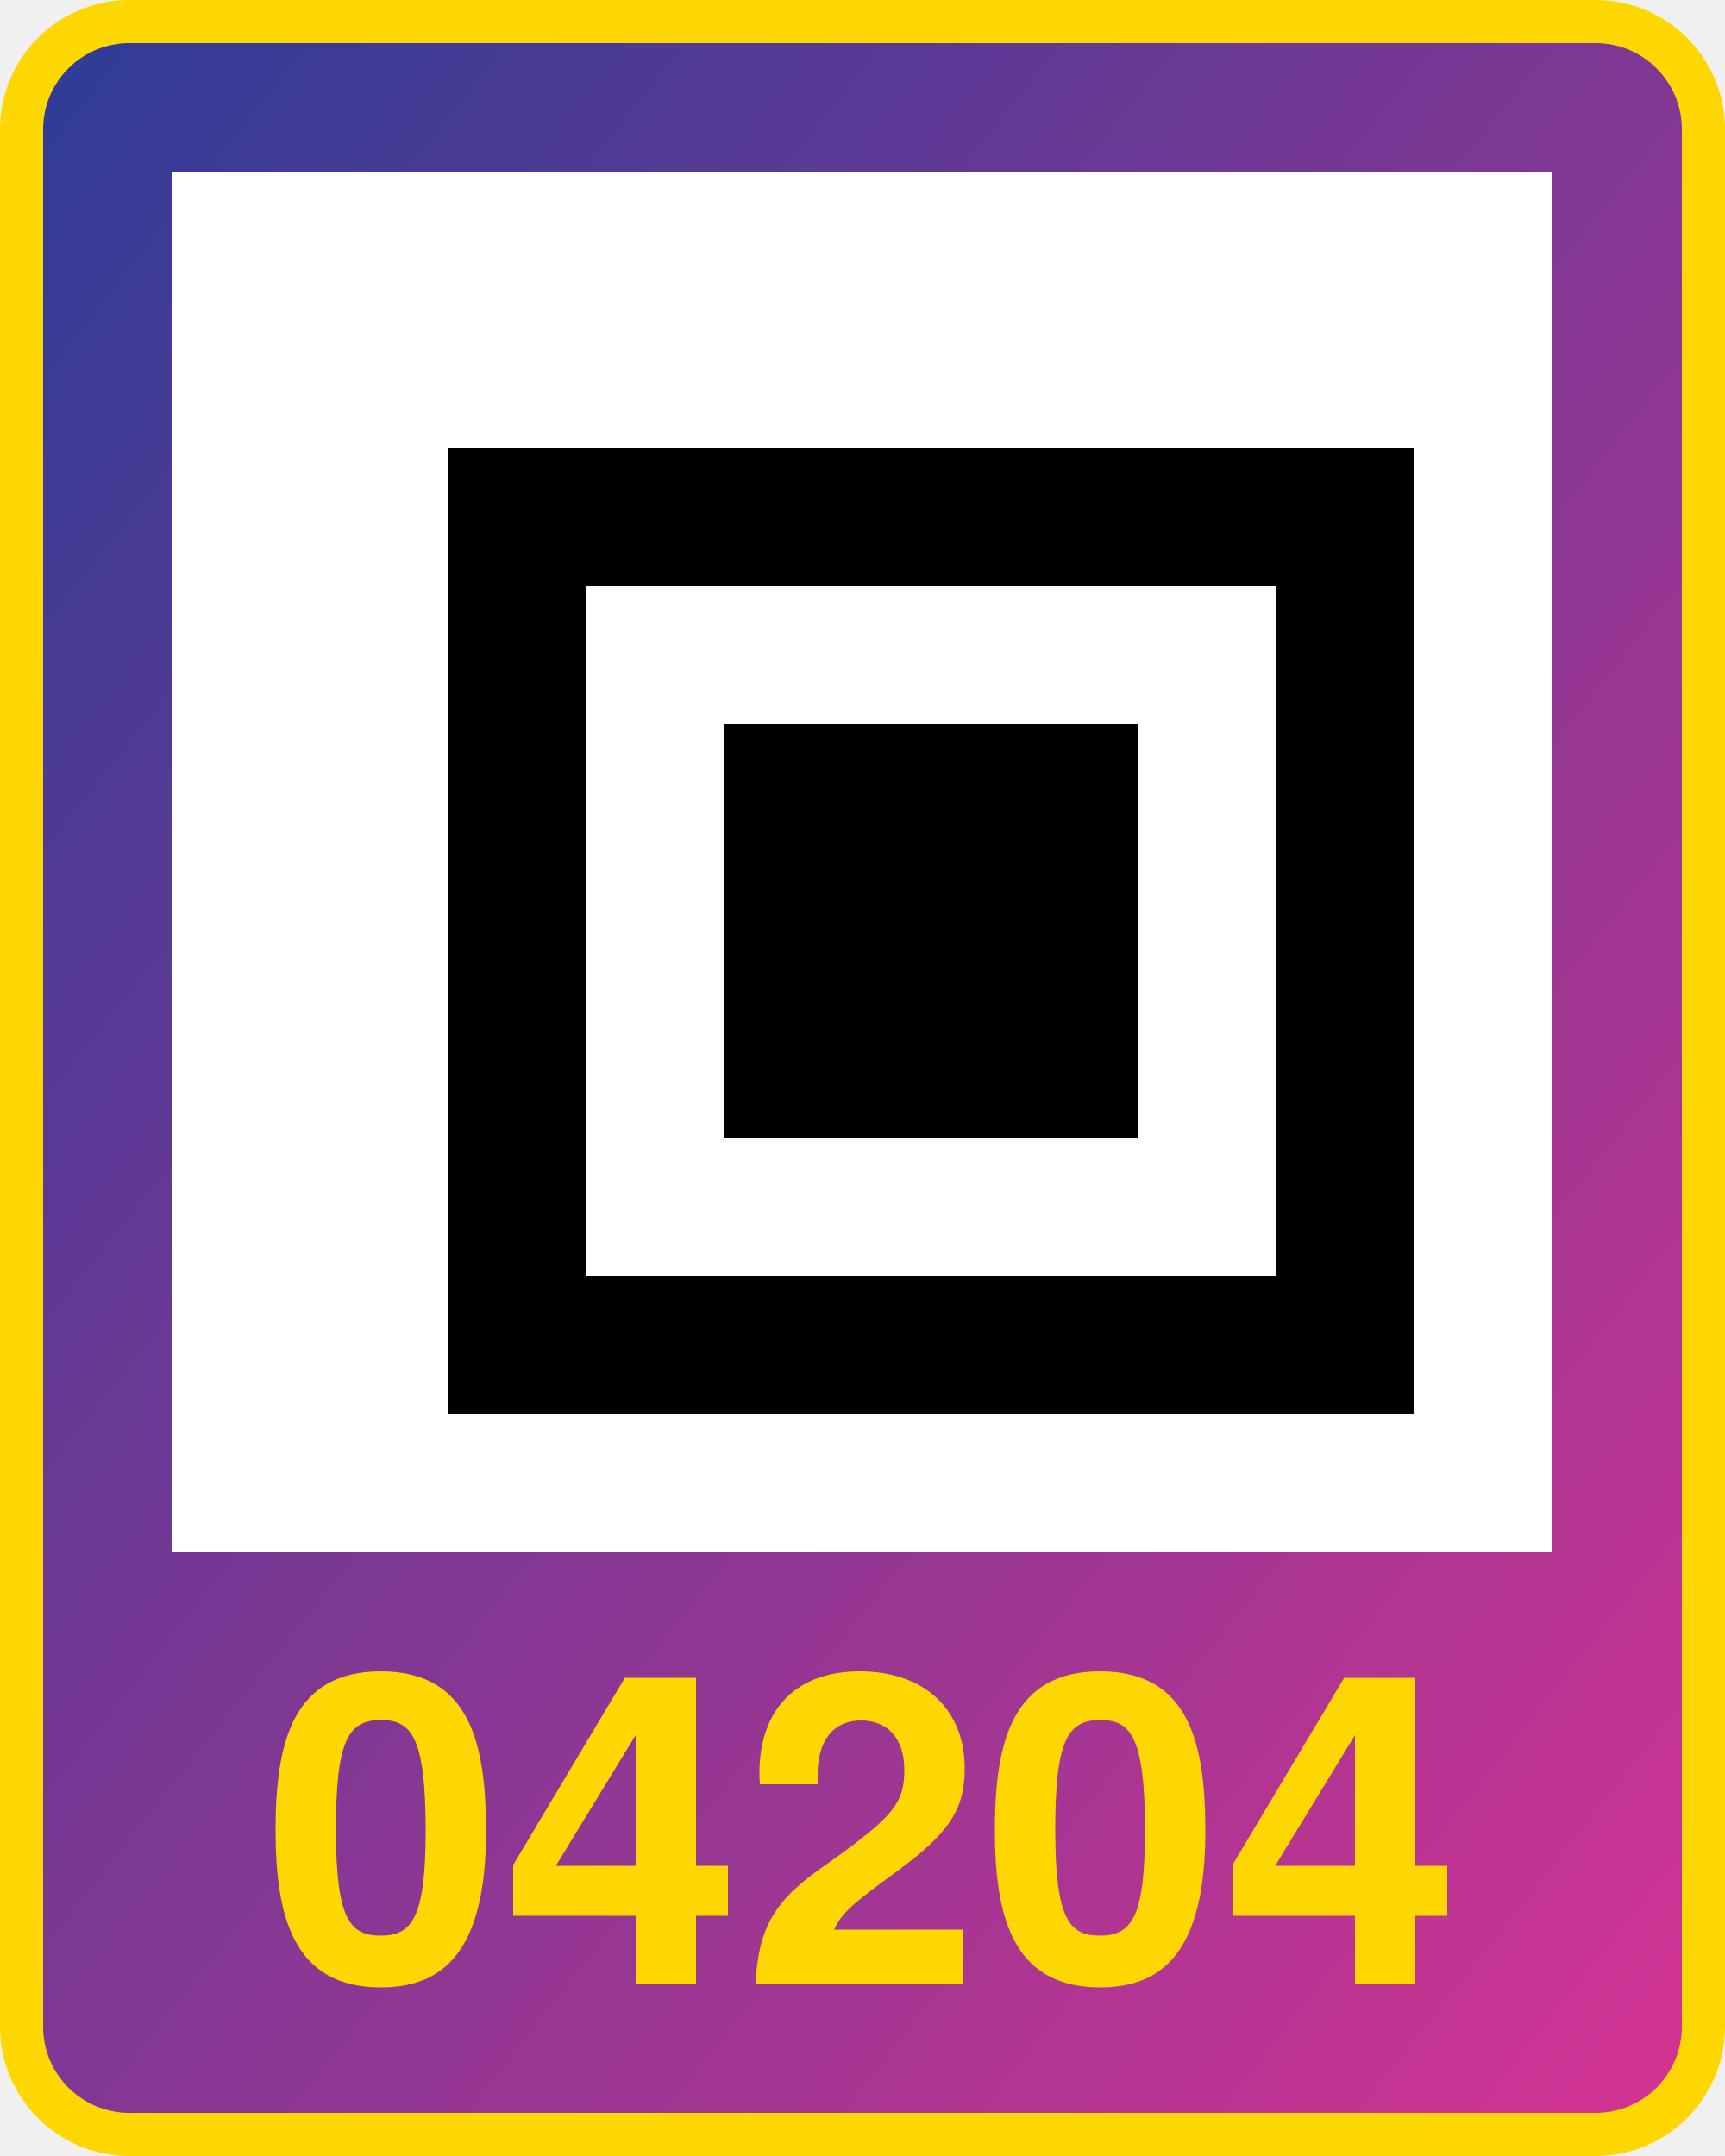
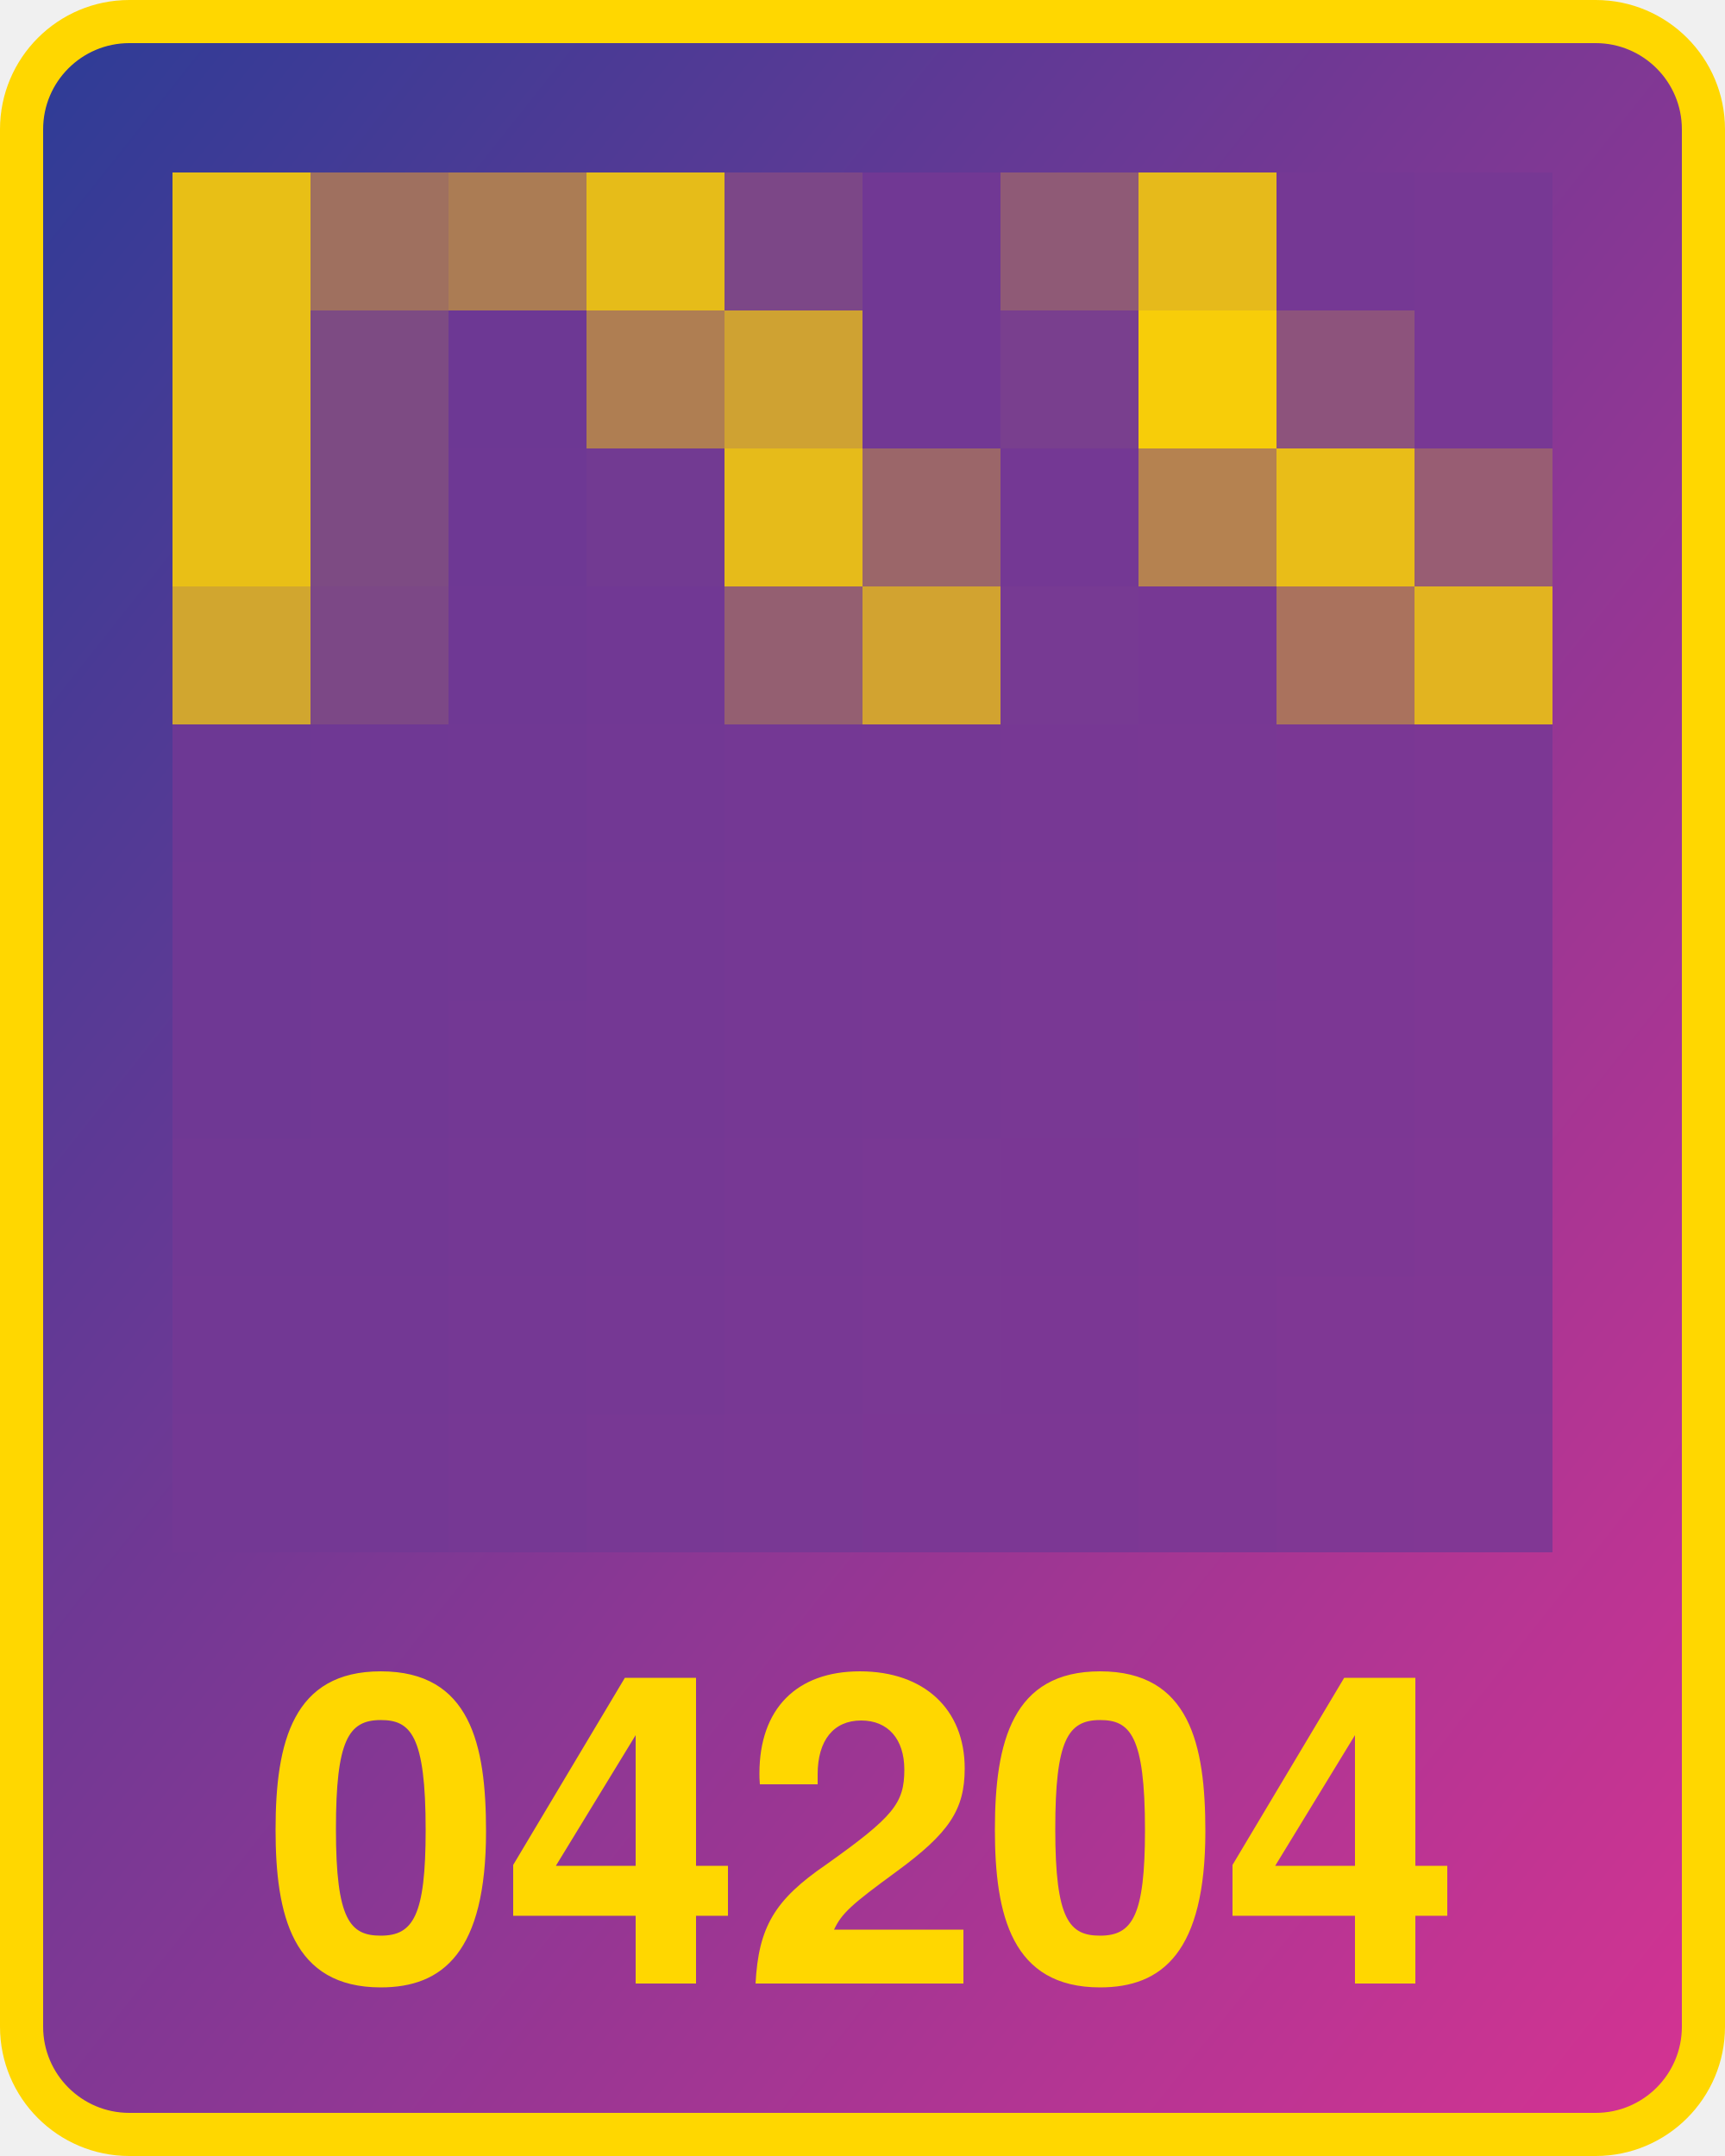
<svg xmlns="http://www.w3.org/2000/svg" width="800" height="1000">
  <defs>
    <linearGradient id="g" x1="0" x2="1" y1="0" y2="1">
      <stop offset="0%" stop-color="#2d3c96" />
      <stop offset="100%" stop-color="#d53392" />
    </linearGradient>
  </defs>
  <rect x="10" y="10" width="780" height="980" fill="url(#g)" rx="50" ry="50" stroke="gold" stroke-width="20" />
  <text x="400" y="920" width="780" text-anchor="middle" style="font:bold 200px 'Helvetica Neue';fill:gold">04204</text>
  <g transform="translate(80 80) scale(64)">
-     <rect x="0" y="0" width="1" height="1" fill="#ffffff" />
-     <rect x="0" y="1" width="1" height="1" fill="#ffffff" />
-     <rect x="0" y="2" width="1" height="1" fill="#ffffff" />
-     <rect x="0" y="3" width="1" height="1" fill="#ffffff" />
-     <rect x="0" y="4" width="1" height="1" fill="#ffffff" />
-     <rect x="0" y="5" width="1" height="1" fill="#ffffff" />
-     <rect x="0" y="6" width="1" height="1" fill="#ffffff" />
-     <rect x="0" y="7" width="1" height="1" fill="#ffffff" />
-     <rect x="0" y="8" width="1" height="1" fill="#ffffff" />
-     <rect x="0" y="9" width="1" height="1" fill="#ffffff" />
-     <rect x="1" y="0" width="1" height="1" fill="#ffffff" />
-     <rect x="1" y="1" width="1" height="1" fill="#ffffff" />
-     <rect x="1" y="2" width="1" height="1" fill="#ffffff" />
-     <rect x="1" y="3" width="1" height="1" fill="#ffffff" />
-     <rect x="1" y="4" width="1" height="1" fill="#ffffff" />
-     <rect x="1" y="5" width="1" height="1" fill="#ffffff" />
-     <rect x="1" y="6" width="1" height="1" fill="#ffffff" />
-     <rect x="1" y="7" width="1" height="1" fill="#ffffff" />
-     <rect x="1" y="8" width="1" height="1" fill="#ffffff" />
-     <rect x="1" y="9" width="1" height="1" fill="#ffffff" />
-     <rect x="2" y="0" width="1" height="1" fill="#ffffff" />
-     <rect x="2" y="1" width="1" height="1" fill="#ffffff" />
-     <rect x="2" y="2" width="1" height="1" fill="#000000" />
-     <rect x="2" y="3" width="1" height="1" fill="#000000" />
-     <rect x="2" y="4" width="1" height="1" fill="#000000" />
-     <rect x="2" y="5" width="1" height="1" fill="#000000" />
-     <rect x="2" y="6" width="1" height="1" fill="#000000" />
-     <rect x="2" y="7" width="1" height="1" fill="#000000" />
-     <rect x="2" y="8" width="1" height="1" fill="#000000" />
-     <rect x="2" y="9" width="1" height="1" fill="#ffffff" />
-     <rect x="3" y="0" width="1" height="1" fill="#ffffff" />
-     <rect x="3" y="1" width="1" height="1" fill="#ffffff" />
-     <rect x="3" y="2" width="1" height="1" fill="#000000" />
-     <rect x="3" y="3" width="1" height="1" fill="#ffffff" />
-     <rect x="3" y="4" width="1" height="1" fill="#ffffff" />
-     <rect x="3" y="5" width="1" height="1" fill="#ffffff" />
-     <rect x="3" y="6" width="1" height="1" fill="#ffffff" />
-     <rect x="3" y="7" width="1" height="1" fill="#ffffff" />
-     <rect x="3" y="8" width="1" height="1" fill="#000000" />
-     <rect x="3" y="9" width="1" height="1" fill="#ffffff" />
-     <rect x="4" y="0" width="1" height="1" fill="#ffffff" />
-     <rect x="4" y="1" width="1" height="1" fill="#ffffff" />
-     <rect x="4" y="2" width="1" height="1" fill="#000000" />
-     <rect x="4" y="3" width="1" height="1" fill="#ffffff" />
-     <rect x="4" y="4" width="1" height="1" fill="#000000" />
-     <rect x="4" y="5" width="1" height="1" fill="#000000" />
-     <rect x="4" y="6" width="1" height="1" fill="#000000" />
-     <rect x="4" y="7" width="1" height="1" fill="#ffffff" />
-     <rect x="4" y="8" width="1" height="1" fill="#000000" />
-     <rect x="4" y="9" width="1" height="1" fill="#ffffff" />
-     <rect x="5" y="0" width="1" height="1" fill="#ffffff" />
-     <rect x="5" y="1" width="1" height="1" fill="#ffffff" />
-     <rect x="5" y="2" width="1" height="1" fill="#000000" />
-     <rect x="5" y="3" width="1" height="1" fill="#ffffff" />
-     <rect x="5" y="4" width="1" height="1" fill="#000000" />
-     <rect x="5" y="5" width="1" height="1" fill="#000000" />
-     <rect x="5" y="6" width="1" height="1" fill="#000000" />
-     <rect x="5" y="7" width="1" height="1" fill="#ffffff" />
-     <rect x="5" y="8" width="1" height="1" fill="#000000" />
-     <rect x="5" y="9" width="1" height="1" fill="#ffffff" />
-     <rect x="6" y="0" width="1" height="1" fill="#ffffff" />
-     <rect x="6" y="1" width="1" height="1" fill="#ffffff" />
-     <rect x="6" y="2" width="1" height="1" fill="#000000" />
-     <rect x="6" y="3" width="1" height="1" fill="#ffffff" />
-     <rect x="6" y="4" width="1" height="1" fill="#000000" />
-     <rect x="6" y="5" width="1" height="1" fill="#000000" />
-     <rect x="6" y="6" width="1" height="1" fill="#000000" />
-     <rect x="6" y="7" width="1" height="1" fill="#ffffff" />
-     <rect x="6" y="8" width="1" height="1" fill="#000000" />
-     <rect x="6" y="9" width="1" height="1" fill="#ffffff" />
-     <rect x="7" y="0" width="1" height="1" fill="#ffffff" />
-     <rect x="7" y="1" width="1" height="1" fill="#ffffff" />
-     <rect x="7" y="2" width="1" height="1" fill="#000000" />
-     <rect x="7" y="3" width="1" height="1" fill="#ffffff" />
-     <rect x="7" y="4" width="1" height="1" fill="#ffffff" />
-     <rect x="7" y="5" width="1" height="1" fill="#ffffff" />
-     <rect x="7" y="6" width="1" height="1" fill="#ffffff" />
-     <rect x="7" y="7" width="1" height="1" fill="#ffffff" />
-     <rect x="7" y="8" width="1" height="1" fill="#000000" />
-     <rect x="7" y="9" width="1" height="1" fill="#ffffff" />
-     <rect x="8" y="0" width="1" height="1" fill="#ffffff" />
-     <rect x="8" y="1" width="1" height="1" fill="#ffffff" />
-     <rect x="8" y="2" width="1" height="1" fill="#000000" />
-     <rect x="8" y="3" width="1" height="1" fill="#000000" />
-     <rect x="8" y="4" width="1" height="1" fill="#000000" />
-     <rect x="8" y="5" width="1" height="1" fill="#000000" />
-     <rect x="8" y="6" width="1" height="1" fill="#000000" />
-     <rect x="8" y="7" width="1" height="1" fill="#000000" />
-     <rect x="8" y="8" width="1" height="1" fill="#000000" />
-     <rect x="8" y="9" width="1" height="1" fill="#ffffff" />
-     <rect x="9" y="0" width="1" height="1" fill="#ffffff" />
-     <rect x="9" y="1" width="1" height="1" fill="#ffffff" />
-     <rect x="9" y="2" width="1" height="1" fill="#ffffff" />
-     <rect x="9" y="3" width="1" height="1" fill="#ffffff" />
-     <rect x="9" y="4" width="1" height="1" fill="#ffffff" />
-     <rect x="9" y="5" width="1" height="1" fill="#ffffff" />
-     <rect x="9" y="6" width="1" height="1" fill="#ffffff" />
-     <rect x="9" y="7" width="1" height="1" fill="#ffffff" />
-     <rect x="9" y="8" width="1" height="1" fill="#ffffff" />
-     <rect x="9" y="9" width="1" height="1" fill="#ffffff" />
+     <rect x="0" y="0" width="1" height="1" fill="#e8bf16" />
+     <rect x="0" y="1" width="1" height="1" fill="#e9bf16" />
+     <rect x="0" y="2" width="1" height="1" fill="#e9bf16" />
+     <rect x="0" y="3" width="1" height="1" fill="#d1a62f" />
+     <rect x="0" y="4" width="1" height="1" fill="#6d3894" />
+     <rect x="0" y="5" width="1" height="1" fill="#6e3894" />
+     <rect x="0" y="6" width="1" height="1" fill="#6f3894" />
+     <rect x="0" y="7" width="1" height="1" fill="#713894" />
+     <rect x="0" y="8" width="1" height="1" fill="#723894" />
+     <rect x="0" y="9" width="1" height="1" fill="#733894" />
+     <rect x="1" y="0" width="1" height="1" fill="#9f705f" />
+     <rect x="1" y="1" width="1" height="1" fill="#7d4b83" />
+     <rect x="1" y="2" width="1" height="1" fill="#7d4b83" />
+     <rect x="1" y="3" width="1" height="1" fill="#7c4886" />
+     <rect x="1" y="4" width="1" height="1" fill="#6f3894" />
+     <rect x="1" y="5" width="1" height="1" fill="#703894" />
+     <rect x="1" y="6" width="1" height="1" fill="#713894" />
+     <rect x="1" y="7" width="1" height="1" fill="#723894" />
+     <rect x="1" y="8" width="1" height="1" fill="#733894" />
+     <rect x="1" y="9" width="1" height="1" fill="#743894" />
+     <rect x="2" y="0" width="1" height="1" fill="#ab7c54" />
+     <rect x="2" y="1" width="1" height="1" fill="#6d3894" />
+     <rect x="2" y="2" width="1" height="1" fill="#6e3894" />
+     <rect x="2" y="3" width="1" height="1" fill="#6f3894" />
+     <rect x="2" y="4" width="1" height="1" fill="#703894" />
+     <rect x="2" y="5" width="1" height="1" fill="#713894" />
+     <rect x="2" y="6" width="1" height="1" fill="#733894" />
+     <rect x="2" y="7" width="1" height="1" fill="#743894" />
+     <rect x="2" y="8" width="1" height="1" fill="#753894" />
+     <rect x="2" y="9" width="1" height="1" fill="#763894" />
+     <rect x="3" y="0" width="1" height="1" fill="#e6bc19" />
+     <rect x="3" y="1" width="1" height="1" fill="#af7e52" />
+     <rect x="3" y="2" width="1" height="1" fill="#723a92" />
+     <rect x="3" y="3" width="1" height="1" fill="#713894" />
+     <rect x="3" y="4" width="1" height="1" fill="#723894" />
+     <rect x="3" y="5" width="1" height="1" fill="#733894" />
+     <rect x="3" y="6" width="1" height="1" fill="#743894" />
+     <rect x="3" y="7" width="1" height="1" fill="#753894" />
+     <rect x="3" y="8" width="1" height="1" fill="#763894" />
+     <rect x="3" y="9" width="1" height="1" fill="#783894" />
+     <rect x="4" y="0" width="1" height="1" fill="#7c4787" />
+     <rect x="4" y="1" width="1" height="1" fill="#cfa232" />
+     <rect x="4" y="2" width="1" height="1" fill="#e6bb1a" />
+     <rect x="4" y="3" width="1" height="1" fill="#945f71" />
+     <rect x="4" y="4" width="1" height="1" fill="#743894" />
+     <rect x="4" y="5" width="1" height="1" fill="#753894" />
+     <rect x="4" y="6" width="1" height="1" fill="#763894" />
+     <rect x="4" y="7" width="1" height="1" fill="#773894" />
+     <rect x="4" y="8" width="1" height="1" fill="#783894" />
+     <rect x="4" y="9" width="1" height="1" fill="#793894" />
+     <rect x="5" y="0" width="1" height="1" fill="#713894" />
+     <rect x="5" y="1" width="1" height="1" fill="#723894" />
+     <rect x="5" y="2" width="1" height="1" fill="#9b6669" />
+     <rect x="5" y="3" width="1" height="1" fill="#d2a330" />
+     <rect x="5" y="4" width="1" height="1" fill="#753894" />
+     <rect x="5" y="5" width="1" height="1" fill="#763894" />
+     <rect x="5" y="6" width="1" height="1" fill="#773894" />
+     <rect x="5" y="7" width="1" height="1" fill="#793894" />
+     <rect x="5" y="8" width="1" height="1" fill="#7a3894" />
+     <rect x="5" y="9" width="1" height="1" fill="#7b3794" />
+     <rect x="6" y="0" width="1" height="1" fill="#8f5a76" />
+     <rect x="6" y="1" width="1" height="1" fill="#793f8e" />
+     <rect x="6" y="2" width="1" height="1" fill="#743894" />
+     <rect x="6" y="3" width="1" height="1" fill="#773a93" />
+     <rect x="6" y="4" width="1" height="1" fill="#773894" />
+     <rect x="6" y="5" width="1" height="1" fill="#783894" />
+     <rect x="6" y="6" width="1" height="1" fill="#793894" />
+     <rect x="6" y="7" width="1" height="1" fill="#7a3794" />
+     <rect x="6" y="8" width="1" height="1" fill="#7b3794" />
+     <rect x="6" y="9" width="1" height="1" fill="#7c3794" />
+     <rect x="7" y="0" width="1" height="1" fill="#e6ba1b" />
+     <rect x="7" y="1" width="1" height="1" fill="#f7cd09" />
+     <rect x="7" y="2" width="1" height="1" fill="#b58250" />
+     <rect x="7" y="3" width="1" height="1" fill="#773894" />
+     <rect x="7" y="4" width="1" height="1" fill="#783894" />
+     <rect x="7" y="5" width="1" height="1" fill="#793894" />
+     <rect x="7" y="6" width="1" height="1" fill="#7b3794" />
+     <rect x="7" y="7" width="1" height="1" fill="#7c3794" />
+     <rect x="7" y="8" width="1" height="1" fill="#7d3794" />
+     <rect x="7" y="9" width="1" height="1" fill="#7e3794" />
+     <rect x="8" y="0" width="1" height="1" fill="#753894" />
+     <rect x="8" y="1" width="1" height="1" fill="#8d537c" />
+     <rect x="8" y="2" width="1" height="1" fill="#e9bd18" />
+     <rect x="8" y="3" width="1" height="1" fill="#aa725d" />
+     <rect x="8" y="4" width="1" height="1" fill="#7a3794" />
+     <rect x="8" y="5" width="1" height="1" fill="#7b3794" />
+     <rect x="8" y="6" width="1" height="1" fill="#7c3794" />
+     <rect x="8" y="7" width="1" height="1" fill="#7d3794" />
+     <rect x="8" y="8" width="1" height="1" fill="#7f3794" />
+     <rect x="8" y="9" width="1" height="1" fill="#803794" />
+     <rect x="9" y="0" width="1" height="1" fill="#773894" />
+     <rect x="9" y="1" width="1" height="1" fill="#783894" />
+     <rect x="9" y="2" width="1" height="1" fill="#985d73" />
+     <rect x="9" y="3" width="1" height="1" fill="#e2b420" />
+     <rect x="9" y="4" width="1" height="1" fill="#7c3794" />
+     <rect x="9" y="5" width="1" height="1" fill="#7d3794" />
+     <rect x="9" y="6" width="1" height="1" fill="#7e3794" />
+     <rect x="9" y="7" width="1" height="1" fill="#7f3794" />
+     <rect x="9" y="8" width="1" height="1" fill="#803794" />
+     <rect x="9" y="9" width="1" height="1" fill="#813794" />
  </g>
</svg>
